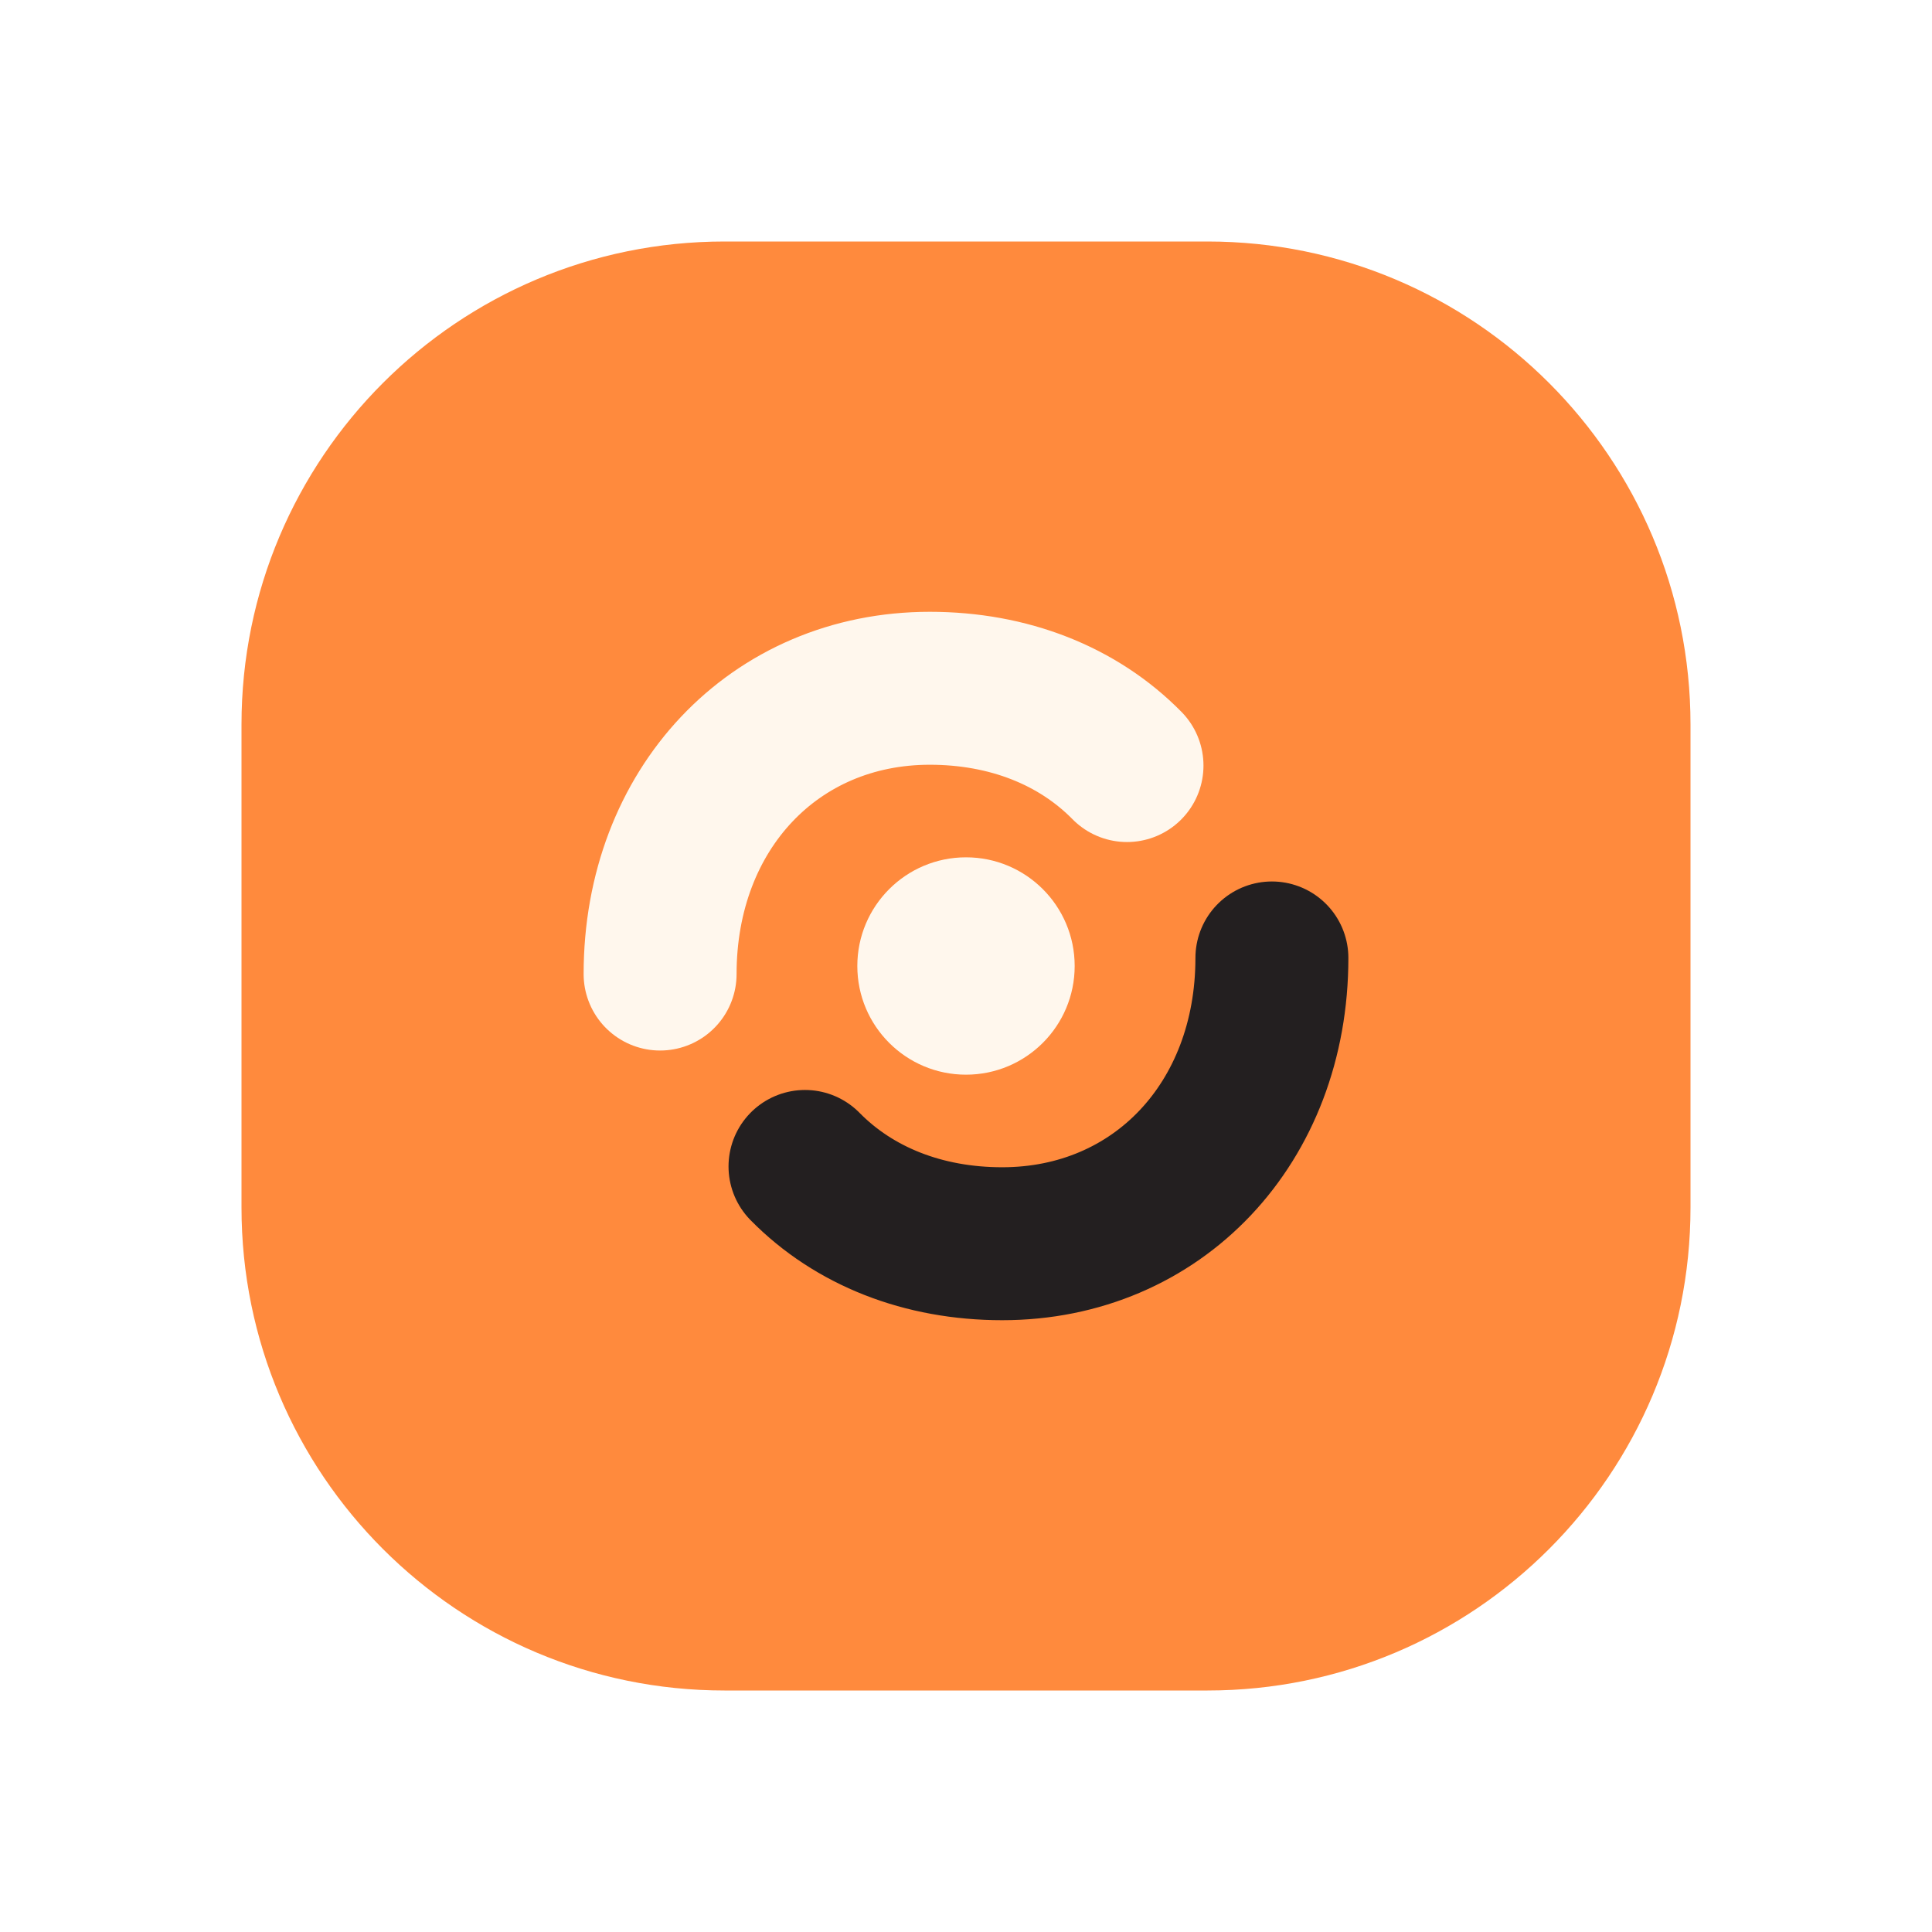
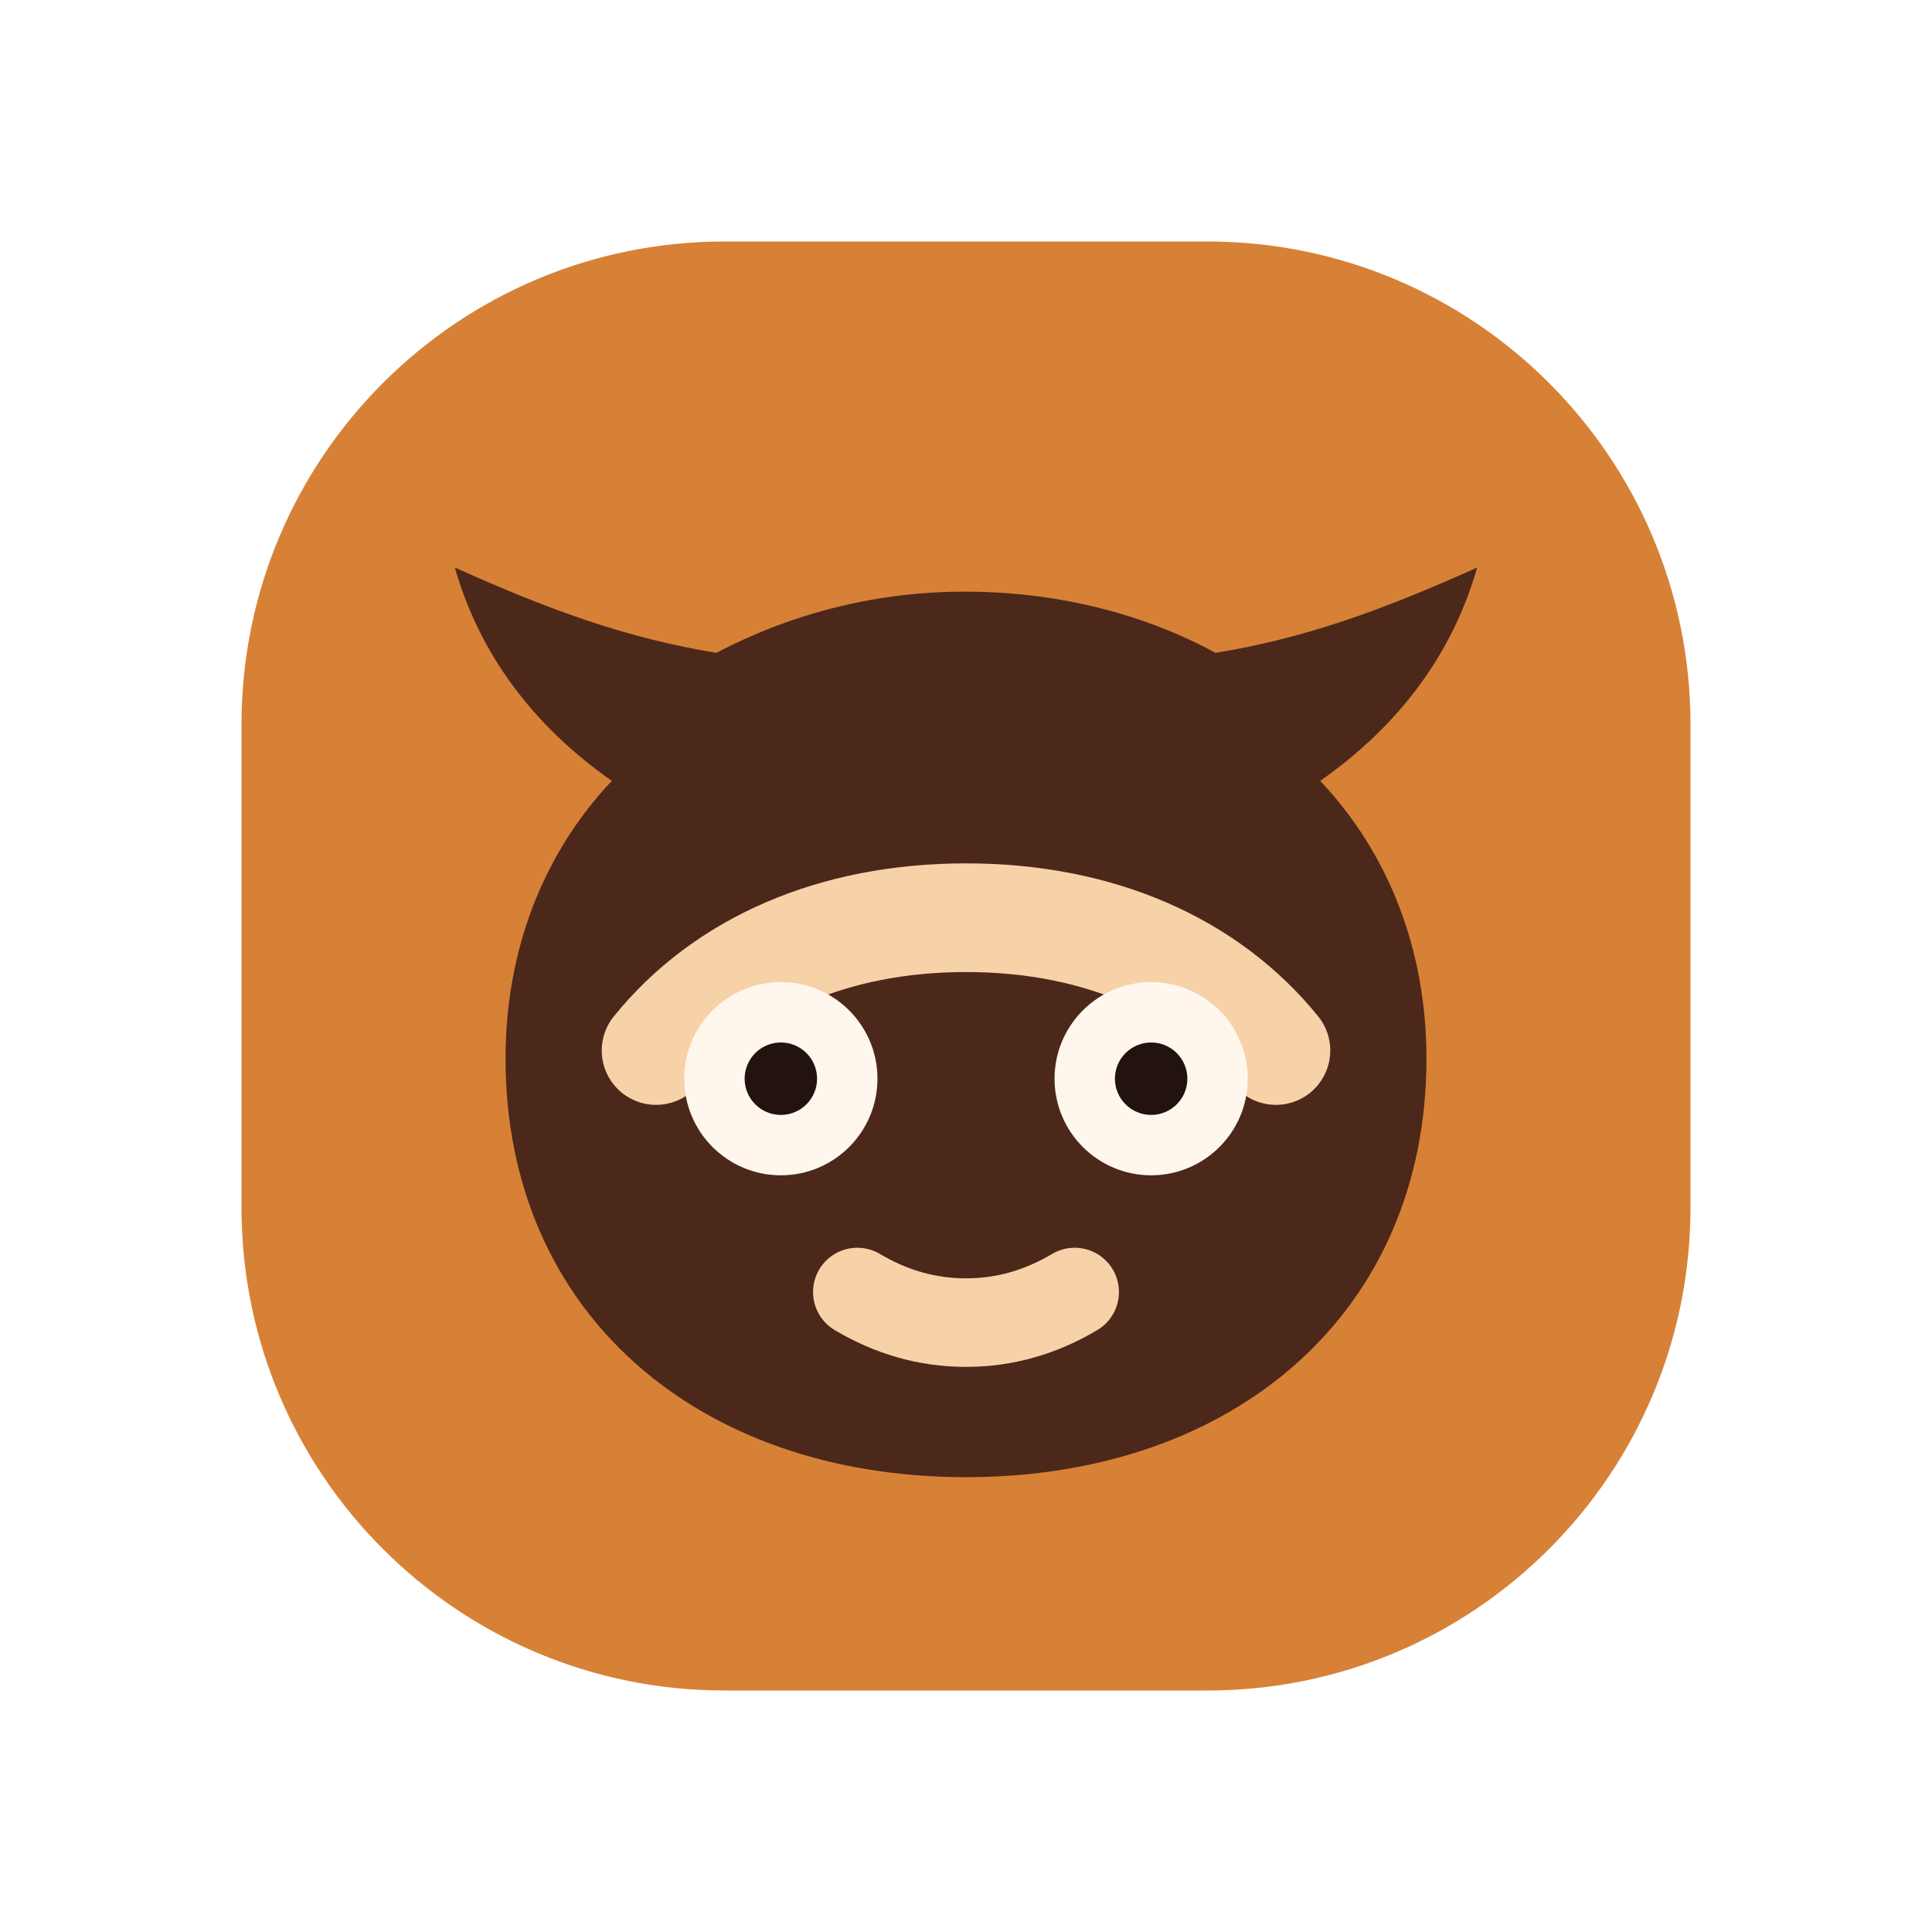
<svg xmlns="http://www.w3.org/2000/svg" width="24" height="24" viewBox="0 0 24 24" fill="none">
-   <rect x="3" y="3" width="18" height="18" rx="6" fill="#FF8A3D" />
-   <path d="M8.2 12.1c0-2.05 1.42-3.55 3.35-3.55.98 0 1.84.34 2.45.96" stroke="#FFF7ED" stroke-width="1.9" stroke-linecap="round" />
-   <path d="M15.8 11.9c0 2.05-1.42 3.55-3.35 3.55-.98 0-1.84-.34-2.45-.96" stroke="#231F20" stroke-width="1.9" stroke-linecap="round" />
-   <circle cx="12" cy="12" r="1.35" fill="#FFF7ED" />
+   <rect x="3" y="3" width="18" height="18" rx="6" fill="#D78137" />
+   <path d="M7.6 9.7c-1-.7-1.65-1.6-1.95-2.65 1.2.54 2.15.88 3.25 1.06A6.6 6.6 0 0 1 12 7.35c1.1 0 2.18.26 3.1.76 1.1-.18 2.05-.52 3.25-1.06-.3 1.05-.95 1.95-1.95 2.65.85.9 1.32 2.1 1.32 3.45 0 3.15-2.38 5.2-5.72 5.2s-5.72-2.05-5.72-5.2c0-1.35.47-2.55 1.32-3.45Z" fill="#4C281A" />
+   <path d="M8.15 13.05c.85-1.05 2.2-1.65 3.85-1.65s3 .6 3.85 1.65" stroke="#F7D1A8" stroke-width="1.35" stroke-linecap="round" />
+   <circle cx="9.7" cy="13.4" r="1.2" fill="#FFF7ED" />
+   <circle cx="14.3" cy="13.4" r="1.2" fill="#FFF7ED" />
+   <circle cx="9.7" cy="13.4" r="0.45" fill="#23130E" />
+   <circle cx="14.3" cy="13.4" r="0.45" fill="#23130E" />
+   <path d="M10.65 16.05c.42.25.87.38 1.35.38s.93-.13 1.35-.38" stroke="#F7D1A8" stroke-width="1.1" stroke-linecap="round" />
</svg>
